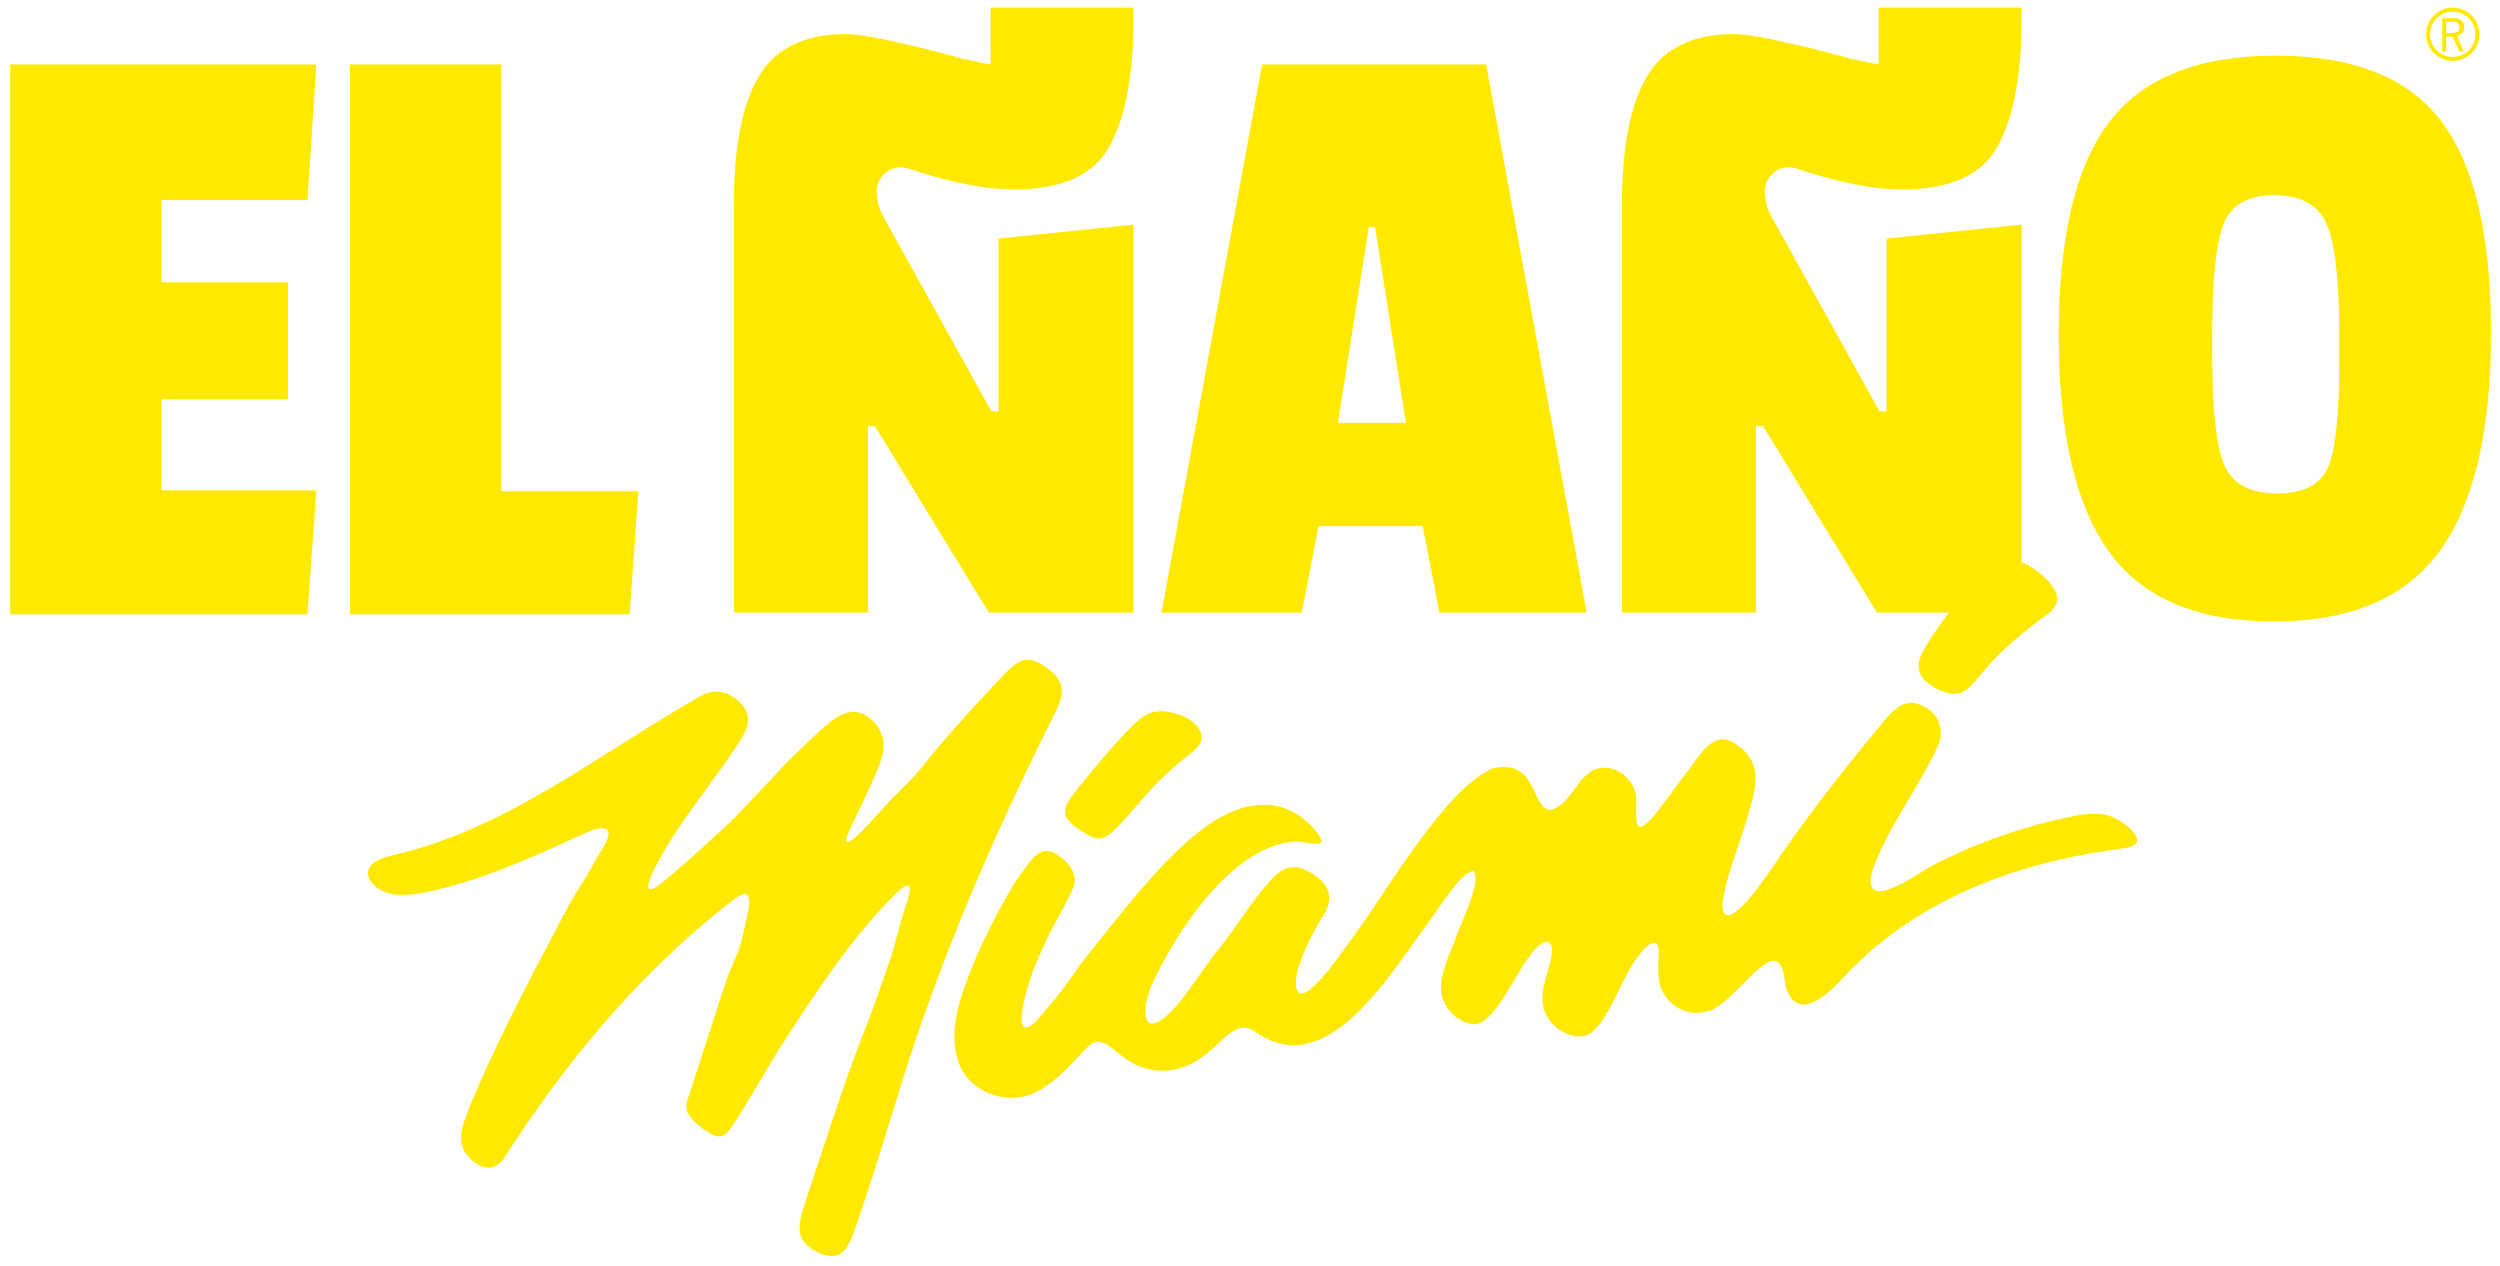
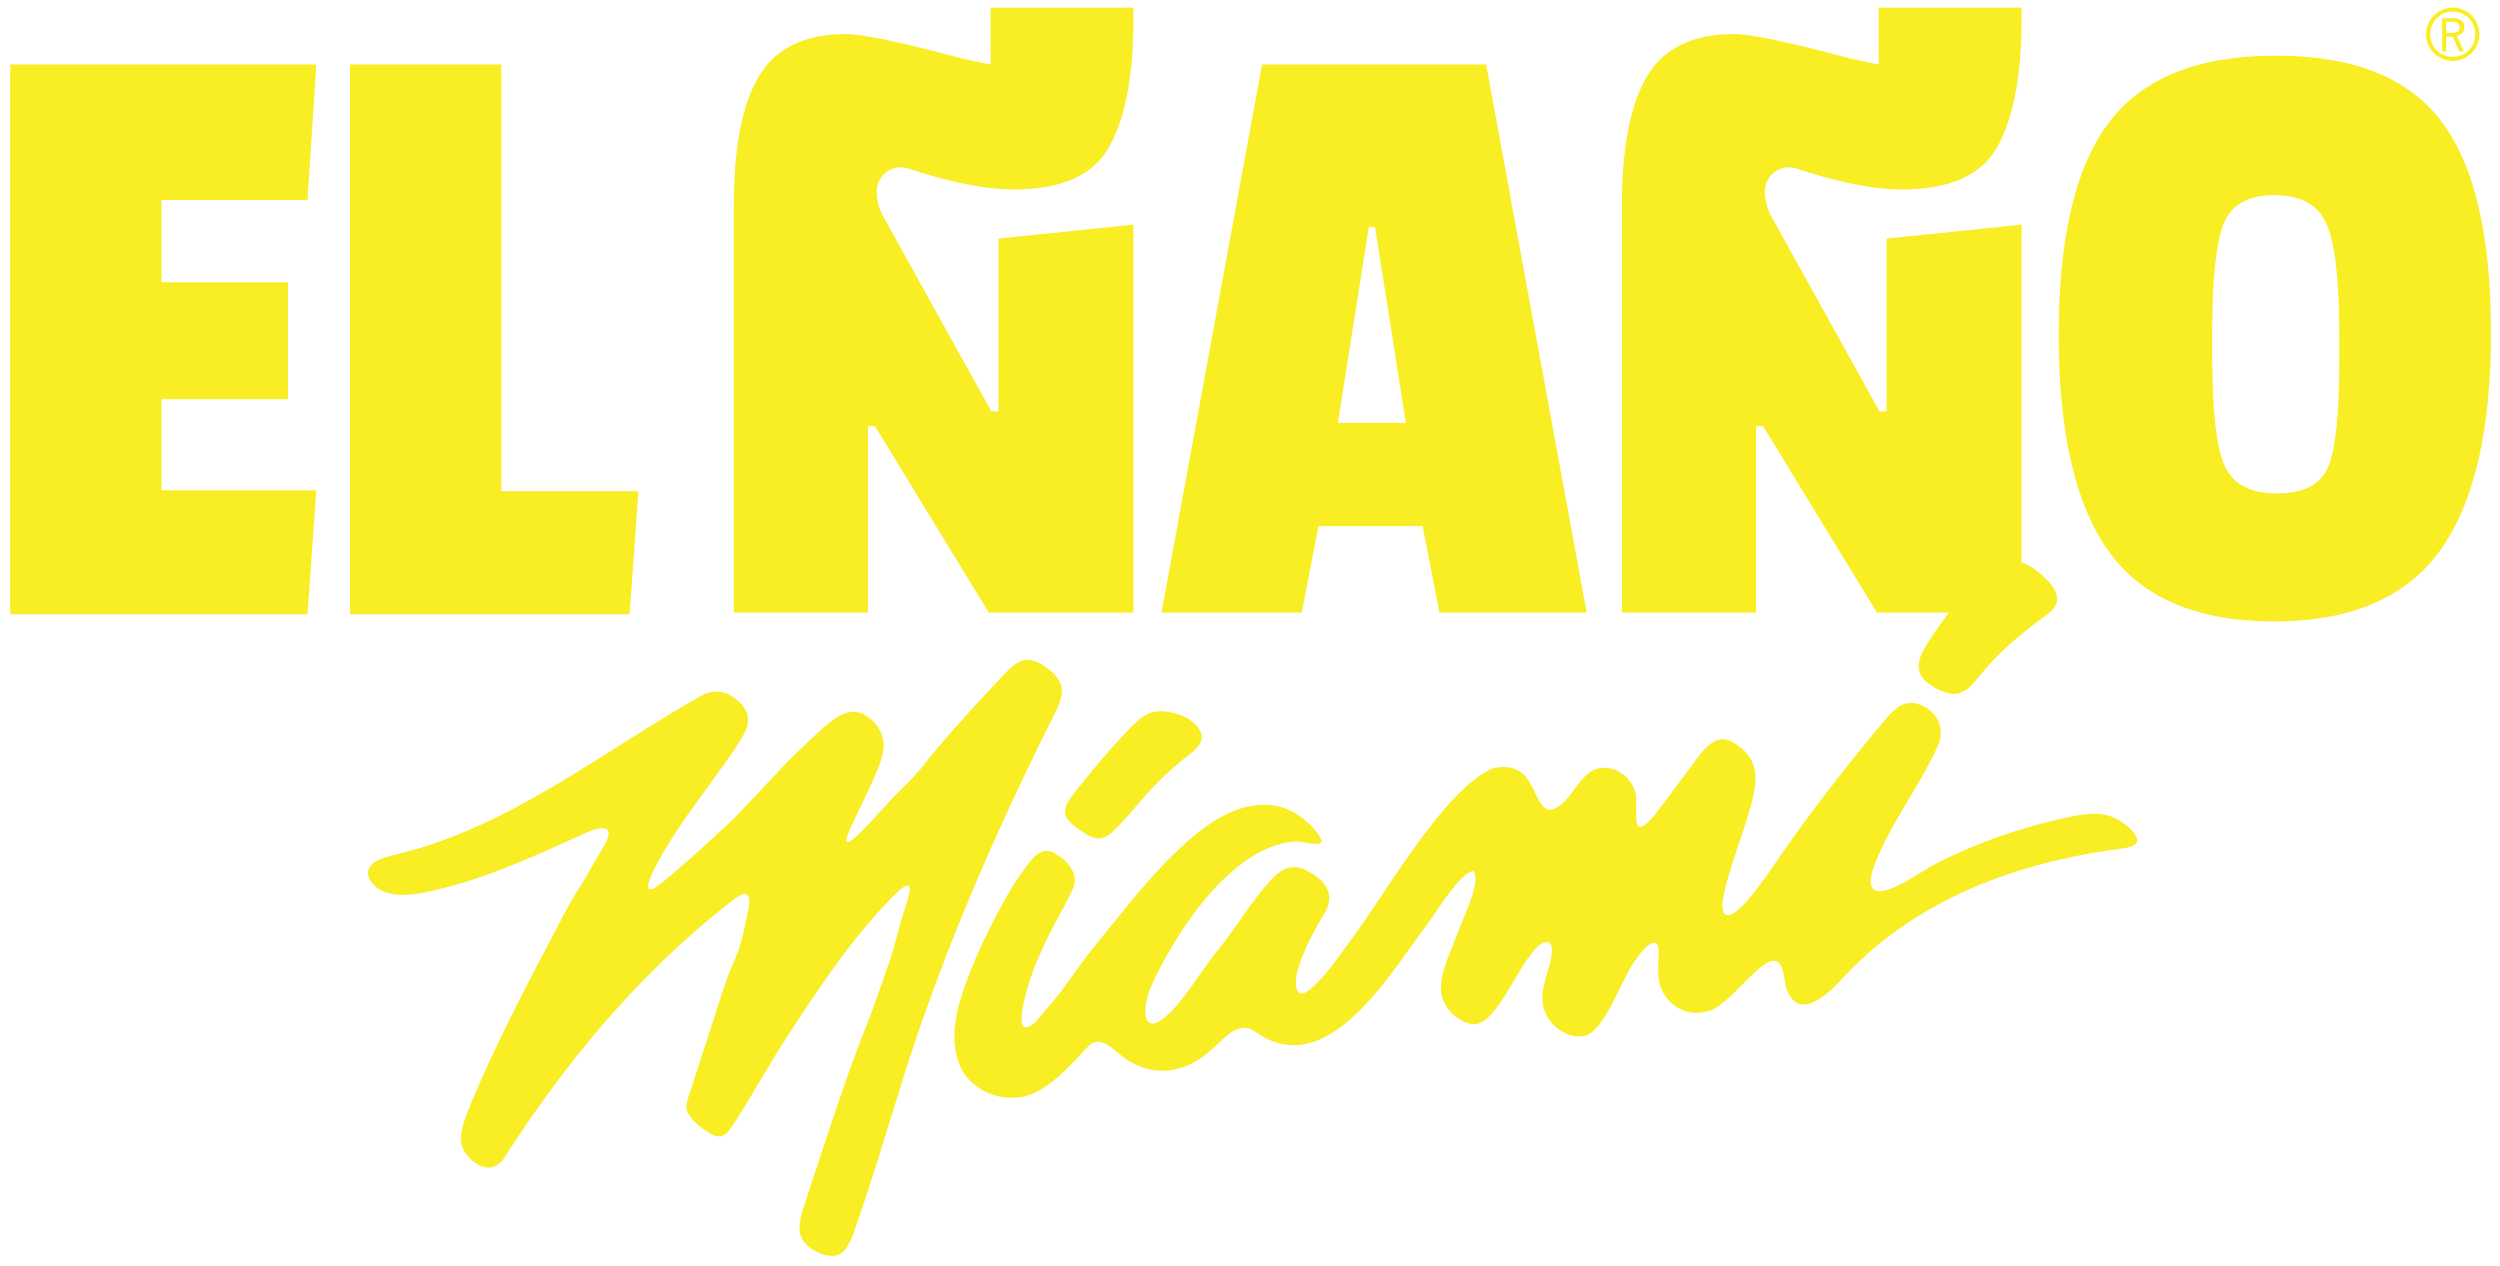
<svg xmlns="http://www.w3.org/2000/svg" viewBox="116.5 157.5 608.5 308" role="img" aria-label="El Ñaño Miami">
-   <path fill-rule="nonzero" fill="#FFE900" d="M 191.344 206.164 L 193.496 173.191 L 118.973 173.191 L 118.973 307.016 L 191.344 307.016 L 193.496 276.848 L 155.805 276.848 L 155.805 254.652 L 186.602 254.652 L 186.602 226.203 L 155.805 226.203 L 155.805 206.164 Z M 191.344 206.164 " />
-   <path fill-rule="nonzero" fill="#FFE900" d="M 271.895 277.062 L 238.512 277.062 L 238.512 173.191 L 201.68 173.191 L 201.68 307.016 L 269.742 307.016 Z M 271.895 277.062 " />
-   <path fill-rule="nonzero" fill="#FFE900" d="M 449.672 212.723 L 451.172 212.723 L 458.688 260.418 L 442.152 260.418 Z M 437.43 285.555 L 462.766 285.555 L 466.848 306.609 L 502.707 306.609 L 478.23 173.191 L 423.688 173.191 L 399.207 306.609 L 433.348 306.609 Z M 437.43 285.555 " />
-   <path fill-rule="nonzero" fill="#FFE900" d="M 685.871 245.594 C 685.871 258.629 684.938 267.223 683.082 271.379 C 681.219 275.535 677.102 277.605 670.734 277.605 C 664.363 277.605 660.137 275.426 658.062 271.055 C 655.984 266.688 654.949 257.555 654.949 243.66 L 654.949 238.504 C 654.949 225.473 655.879 216.629 657.742 211.969 C 659.598 207.316 663.719 204.988 670.09 204.988 C 676.457 204.988 680.68 207.316 682.758 211.969 C 684.832 216.629 685.871 225.543 685.871 238.719 Z M 710.672 186.941 C 702.586 176.344 689.164 171.043 670.41 171.043 C 651.656 171.043 638.164 176.414 629.934 187.156 C 621.699 197.898 617.586 215.195 617.586 239.043 C 617.586 262.891 621.668 280.473 629.828 291.785 C 637.988 303.105 651.371 308.762 669.98 308.762 C 688.59 308.762 702.047 303.035 710.352 291.574 C 718.648 280.113 722.805 262.461 722.805 238.613 C 722.805 214.766 718.762 197.543 710.672 186.941 " />
-   <path fill-rule="nonzero" fill="#FFE900" d="M 543.922 261.234 L 545.641 261.234 L 573.34 306.613 L 590.855 306.613 C 589.562 308.32 588.316 310.055 587.145 311.777 C 585.062 315.117 581.527 319.398 584.855 322.984 C 586.625 324.672 589.188 326.055 591.645 326.395 C 595.238 326.82 597.512 322.77 599.816 320.266 C 604.035 315.359 609.074 311.23 614.309 307.426 C 619.336 304.016 617.102 300.645 613.242 297.234 L 613.203 297.199 C 611.543 295.793 610.004 294.883 608.555 294.391 L 608.555 212.172 L 575.699 215.57 L 575.699 257.645 L 573.984 257.645 L 547.652 210.184 C 546.613 208.312 546.07 206.211 546.07 204.074 C 546.07 200.047 550.039 197.227 553.84 198.547 C 563.977 201.926 572.527 203.617 579.512 203.617 C 591.215 203.617 598.984 200.066 602.812 192.969 C 606.641 185.875 608.555 175.566 608.555 162.051 L 608.555 159.348 L 573.77 159.348 L 573.77 173.223 L 567.355 171.871 C 552.262 167.816 542.695 165.785 538.641 165.785 C 528.512 165.785 521.414 169.227 517.363 176.094 C 513.309 182.973 511.281 193.367 511.281 207.332 L 511.281 306.613 L 543.922 306.613 Z M 543.922 261.234 " />
-   <path fill-rule="nonzero" fill="#FFE900" d="M 327.75 261.234 L 329.473 261.234 L 357.172 306.613 L 392.387 306.613 L 392.387 212.172 L 359.531 215.57 L 359.531 257.645 L 357.816 257.645 L 331.484 210.184 C 330.445 208.312 329.902 206.211 329.902 204.074 C 329.902 200.047 333.871 197.227 337.668 198.547 C 347.809 201.926 356.359 203.617 363.344 203.617 C 375.047 203.617 382.816 200.066 386.645 192.969 C 390.473 185.875 392.387 175.566 392.387 162.051 L 392.387 159.348 L 357.602 159.348 L 357.602 173.223 L 351.184 171.871 C 336.094 167.816 326.527 165.785 322.473 165.785 C 312.34 165.785 305.246 169.227 301.195 176.094 C 297.141 182.973 295.113 193.367 295.113 207.332 L 295.113 306.613 L 327.75 306.613 Z M 327.75 261.234 " />
-   <path fill-rule="nonzero" fill="#FFE900" d="M 711.914 162.809 L 713.406 162.809 C 714.477 162.809 715.148 163.145 715.148 164.188 C 715.148 164.938 714.879 165.516 713.23 165.516 L 711.914 165.516 Z M 711.914 166.398 L 713.5 166.398 L 715.086 170.035 L 716.176 170.035 L 714.508 166.254 C 715.664 166.027 716.336 165.164 716.336 164.203 C 716.336 163.176 715.855 161.926 713.629 161.926 L 710.922 161.926 L 710.922 170.035 L 711.914 170.035 Z M 711.914 166.398 " />
-   <path fill-rule="nonzero" fill="#FFE900" d="M 713.5 160.34 C 716.594 160.34 718.992 162.746 718.992 165.836 C 718.992 168.93 716.594 171.332 713.5 171.332 C 710.41 171.332 708.008 168.93 708.008 165.836 C 708.008 162.746 710.41 160.34 713.5 160.34 M 713.5 172.324 C 717.09 172.324 719.988 169.41 719.988 165.836 C 719.988 162.262 717.09 159.348 713.5 159.348 C 709.914 159.348 707.016 162.262 707.016 165.836 C 707.016 169.41 709.914 172.324 713.5 172.324 " />
-   <path fill-rule="nonzero" fill="#FFE900" d="M 633.445 357.938 C 628.07 353.688 621.371 356.195 615.277 357.457 C 605.895 359.828 596.727 363.141 588.066 367.531 C 584.16 369.551 580.629 372.375 576.516 373.867 L 576.469 373.887 C 570.289 376.082 571.512 370.848 573.109 367.117 C 576.895 357.707 583.832 348.598 588.07 339.27 C 590.438 334.453 587.477 329.723 582.688 328.695 C 579.469 327.992 577.027 330.609 575.16 332.926 C 565.215 344.754 555.637 357.051 547.043 369.902 C 545.738 371.609 538.109 383.016 536.031 379.629 C 535.414 378 535.945 375.977 536.281 374.254 C 537.629 368.41 540.41 361.418 542.176 355.262 C 544.004 349.004 545.551 343.066 539.348 338.863 C 534.387 334.961 531.035 339.996 528.297 343.844 C 525.203 347.859 522.285 351.922 519.246 355.887 C 513.578 362.406 514.934 356.355 514.766 351.91 C 514.617 347.922 511 344.375 507.078 344.375 C 500.789 344.191 499.387 353.277 494.027 354.609 C 489.164 354.816 490.891 341.809 479.711 344.559 C 467.348 350.16 453.328 376.035 443.848 388.266 C 441.281 391.883 438.586 395.617 435.176 398.523 C 430.66 401.641 431.852 394.449 432.832 392.145 C 434.16 388.18 436.066 384.609 438.133 381.043 C 441.711 375.969 440.062 372.289 434.711 369.484 C 429.305 366.559 426.301 371.188 423.125 374.863 C 419.27 379.805 415.941 385.262 411.891 390.078 C 408.52 394.449 405.516 399.598 401.652 403.605 C 394.199 411.18 394.293 402.84 396.863 397.219 C 402.598 384.531 416.141 363.668 431.355 362.363 C 433.09 362.035 437.156 363.621 438.09 362.484 C 438.488 361.805 436.641 359.477 435.719 358.582 C 433.273 355.988 429.887 354.02 426.543 353.531 C 415.77 352.125 406.566 360.914 399.465 368.137 C 393.062 374.969 387.52 382.164 381.652 389.406 C 378.531 393.293 376.156 397.301 372.895 401.137 C 371.195 402.988 369.645 405.27 367.789 406.902 C 361.492 411.285 368.27 392.02 369.582 389.918 C 371.859 384.281 375.203 379.156 377.711 373.645 C 379.148 370.172 376.352 367.008 373.5 365.363 C 371.023 363.699 368.984 364.945 367.273 367.141 C 365.73 369.07 364.281 371.184 362.941 373.262 C 358.605 380.629 354.746 388.332 351.758 396.352 C 349.32 402.863 347.375 410.355 350.188 417.016 C 353.305 424.004 362.84 426.879 369.402 422.926 C 374.125 420.336 377.586 416.062 381.324 412.25 C 384.039 409.508 386.738 412.234 389.074 414.176 C 396.336 420.09 404.809 419.121 411.551 412.832 C 414.504 410.375 417.797 405.738 421.949 408.555 C 438.938 420.934 453.934 395.949 463.242 383.34 C 465.523 380.535 472.27 369.074 475.254 369.559 C 477.02 372.406 472.074 382.156 470.957 385.426 C 469.422 389.727 467.051 394.039 467.223 398.586 C 467.473 402.414 470.902 406.09 474.684 406.746 C 479.938 407.879 485.477 394.094 488.766 390.312 C 491.184 386.547 495.215 384.496 494.027 390.805 C 493.16 394.863 491.043 399.027 492.324 403.203 C 493.527 407.324 498.523 410.84 502.77 409.473 C 507.66 407.34 511.219 395.305 515.031 390.582 C 516.184 388.727 520.199 384.262 520.23 389.254 C 520.137 392.711 519.578 396.754 521.746 399.809 C 523.785 402.996 527.934 404.816 531.637 403.723 C 537.336 403.18 545.656 389.02 549.273 391.699 C 551.094 393.367 550.617 396.59 551.539 398.738 C 554.699 406.312 562.074 398.871 565.309 395.262 C 568.16 392.25 571.105 389.426 574.34 386.875 C 591.277 373.328 612.129 366.656 633.512 363.965 C 634.816 363.73 635.883 363.402 636.375 362.84 C 637.105 362.23 636.477 360.988 635.84 360.152 C 635.16 359.328 634.324 358.574 633.445 357.938 " />
-   <path fill-rule="nonzero" fill="#FFE900" d="M 400.746 330.758 C 397.047 330.137 394.656 331.508 391.871 334.414 C 388.609 337.656 384.82 342.105 382.082 345.414 C 380.855 346.902 379.68 348.355 378.473 349.867 C 377.129 351.637 375.082 353.902 375.914 356.133 L 375.93 356.168 C 376.91 358.191 379.578 359.785 381.535 360.883 C 383.75 362.098 385.426 361.656 387.199 360.008 C 389.766 357.711 392.617 354.176 395.035 351.434 C 397.793 348.324 400.387 345.715 403.77 342.93 C 405.75 341.105 409.754 339.148 408.879 335.988 C 407.746 332.906 403.891 331.184 400.746 330.758 " />
-   <path fill-rule="nonzero" fill="#FFE900" d="M 374.926 326.258 C 375.273 322.973 372.438 320.617 369.828 319.09 C 368.355 318.207 366.457 317.781 364.934 318.461 C 362.633 319.465 361.031 321.609 359.211 323.438 C 352.949 330.141 346.406 337.199 340.703 344.5 L 340.668 344.535 C 338.57 347.062 336.18 349.254 333.949 351.523 C 332.723 352.848 331.312 354.449 329.918 355.93 C 329.324 356.492 322.309 364.684 322.508 361.844 C 322.562 360.93 323.781 358.43 324.625 356.68 C 326.426 352.93 328.23 349.215 329.867 345.371 C 330.875 342.922 331.887 340.277 331.461 337.594 C 331.031 334.98 329.094 332.523 326.754 331.379 C 323.137 329.559 319.637 332.199 316.973 334.562 C 314.535 336.746 312.133 339.035 309.801 341.32 C 307.719 343.328 305.891 345.297 303.98 347.406 C 301.289 350.27 298.504 353.145 295.809 356.016 C 293.07 358.801 290.07 361.395 287.184 364.047 C 285.195 365.93 283.02 367.766 280.824 369.652 C 279.426 370.852 277.938 372.203 276.441 373.234 C 272.086 376.184 275.484 369.426 276.504 367.57 C 278 364.762 279.574 362.238 281.305 359.609 C 286.145 352.258 291.652 345.527 296.402 338.188 C 297.086 337.094 297.785 335.918 298.203 334.734 C 299.148 332.32 298.266 329.922 296.324 328.23 C 293.695 325.852 290.777 325.074 287.473 326.676 C 262.859 340.551 240.016 359.332 211.977 365.691 C 209.863 366.215 206.996 367.047 206.238 369.07 C 205.594 370.836 206.91 372.691 208.547 373.77 C 211.684 375.816 215.758 375.465 219.32 374.816 C 233.059 372.172 245.957 366.203 258.648 360.406 C 260.102 359.809 263.902 358.004 264.59 359.988 C 264.883 361.602 263.184 363.82 262.383 365.324 C 260.766 367.953 259.398 370.605 257.75 373.207 C 256.824 374.633 255.906 376.082 255.078 377.57 C 247.449 392.141 239.574 406.641 232.988 421.723 C 231.605 424.938 230.102 428.25 229.109 431.711 C 228.406 434.324 228.484 436.449 230.031 438.477 C 232.293 441.355 236.047 443.262 238.859 439.891 C 253.934 416.281 271.945 394.512 294.094 377.215 C 298.062 374.023 299.609 374.215 298.527 379.508 C 298.035 382.078 297.5 384.551 296.805 387.02 C 295.984 389.973 294.977 391.766 293.941 394.352 C 292.016 399.617 290.254 405.598 288.387 411.172 C 287.055 415.27 285.746 419.305 284.434 423.348 C 283.703 425.625 283.199 426.867 283.895 428.328 C 285.035 430.445 287.223 432.094 289.23 433.336 C 291.797 434.816 293.109 434.102 294.82 431.441 C 298 426.672 302.426 418.961 305.625 413.688 C 314.105 400.445 324.594 384.27 335.707 373.934 C 339.883 370.602 337.059 377.551 336.516 379.395 C 335.344 382.988 334.539 386.684 333.414 390.301 C 331.828 394.973 330.16 399.605 328.512 404.242 C 327.148 407.809 325.723 411.293 324.402 414.938 C 320.395 425.871 316.855 436.953 313.195 447.961 C 312.285 451.246 309.957 455.988 311.77 459.121 C 313.215 461.676 317.816 464.02 320.598 462.906 C 323.262 461.652 324.125 457.762 325.141 455.102 C 328.777 444.59 331.941 434.098 335.234 423.496 C 344.953 391.656 358.168 361.215 373.051 331.527 C 373.895 329.875 374.801 327.922 374.926 326.258 " />
+   <path fill-rule="nonzero" fill="#F9EE24" d="M 191.344 206.164 L 193.496 173.191 L 118.973 173.191 L 118.973 307.016 L 191.344 307.016 L 193.496 276.848 L 155.805 276.848 L 155.805 254.652 L 186.602 254.652 L 186.602 226.203 L 155.805 226.203 L 155.805 206.164 Z M 191.344 206.164 " />
+   <path fill-rule="nonzero" fill="#F9EE24" d="M 271.895 277.062 L 238.512 277.062 L 238.512 173.191 L 201.68 173.191 L 201.68 307.016 L 269.742 307.016 Z M 271.895 277.062 " />
+   <path fill-rule="nonzero" fill="#F9EE24" d="M 449.672 212.723 L 451.172 212.723 L 458.688 260.418 L 442.152 260.418 Z M 437.43 285.555 L 462.766 285.555 L 466.848 306.609 L 502.707 306.609 L 478.23 173.191 L 423.688 173.191 L 399.207 306.609 L 433.348 306.609 Z M 437.43 285.555 " />
+   <path fill-rule="nonzero" fill="#F9EE24" d="M 685.871 245.594 C 685.871 258.629 684.938 267.223 683.082 271.379 C 681.219 275.535 677.102 277.605 670.734 277.605 C 664.363 277.605 660.137 275.426 658.062 271.055 C 655.984 266.688 654.949 257.555 654.949 243.66 L 654.949 238.504 C 654.949 225.473 655.879 216.629 657.742 211.969 C 659.598 207.316 663.719 204.988 670.09 204.988 C 676.457 204.988 680.68 207.316 682.758 211.969 C 684.832 216.629 685.871 225.543 685.871 238.719 Z M 710.672 186.941 C 702.586 176.344 689.164 171.043 670.41 171.043 C 651.656 171.043 638.164 176.414 629.934 187.156 C 621.699 197.898 617.586 215.195 617.586 239.043 C 617.586 262.891 621.668 280.473 629.828 291.785 C 637.988 303.105 651.371 308.762 669.98 308.762 C 688.59 308.762 702.047 303.035 710.352 291.574 C 718.648 280.113 722.805 262.461 722.805 238.613 C 722.805 214.766 718.762 197.543 710.672 186.941 " />
+   <path fill-rule="nonzero" fill="#F9EE24" d="M 543.922 261.234 L 545.641 261.234 L 573.34 306.613 L 590.855 306.613 C 589.562 308.32 588.316 310.055 587.145 311.777 C 585.062 315.117 581.527 319.398 584.855 322.984 C 586.625 324.672 589.188 326.055 591.645 326.395 C 595.238 326.82 597.512 322.77 599.816 320.266 C 604.035 315.359 609.074 311.23 614.309 307.426 C 619.336 304.016 617.102 300.645 613.242 297.234 L 613.203 297.199 C 611.543 295.793 610.004 294.883 608.555 294.391 L 608.555 212.172 L 575.699 215.57 L 575.699 257.645 L 573.984 257.645 L 547.652 210.184 C 546.613 208.312 546.07 206.211 546.07 204.074 C 546.07 200.047 550.039 197.227 553.84 198.547 C 563.977 201.926 572.527 203.617 579.512 203.617 C 591.215 203.617 598.984 200.066 602.812 192.969 C 606.641 185.875 608.555 175.566 608.555 162.051 L 608.555 159.348 L 573.77 159.348 L 573.77 173.223 L 567.355 171.871 C 552.262 167.816 542.695 165.785 538.641 165.785 C 528.512 165.785 521.414 169.227 517.363 176.094 C 513.309 182.973 511.281 193.367 511.281 207.332 L 511.281 306.613 L 543.922 306.613 Z M 543.922 261.234 " />
+   <path fill-rule="nonzero" fill="#F9EE24" d="M 327.75 261.234 L 329.473 261.234 L 357.172 306.613 L 392.387 306.613 L 392.387 212.172 L 359.531 215.57 L 359.531 257.645 L 357.816 257.645 L 331.484 210.184 C 330.445 208.312 329.902 206.211 329.902 204.074 C 329.902 200.047 333.871 197.227 337.668 198.547 C 347.809 201.926 356.359 203.617 363.344 203.617 C 375.047 203.617 382.816 200.066 386.645 192.969 C 390.473 185.875 392.387 175.566 392.387 162.051 L 392.387 159.348 L 357.602 159.348 L 357.602 173.223 L 351.184 171.871 C 336.094 167.816 326.527 165.785 322.473 165.785 C 312.34 165.785 305.246 169.227 301.195 176.094 C 297.141 182.973 295.113 193.367 295.113 207.332 L 295.113 306.613 L 327.75 306.613 Z M 327.75 261.234 " />
+   <path fill-rule="nonzero" fill="#F9EE24" d="M 711.914 162.809 L 713.406 162.809 C 714.477 162.809 715.148 163.145 715.148 164.188 C 715.148 164.938 714.879 165.516 713.23 165.516 L 711.914 165.516 Z M 711.914 166.398 L 713.5 166.398 L 715.086 170.035 L 716.176 170.035 L 714.508 166.254 C 715.664 166.027 716.336 165.164 716.336 164.203 C 716.336 163.176 715.855 161.926 713.629 161.926 L 710.922 161.926 L 710.922 170.035 L 711.914 170.035 Z M 711.914 166.398 " />
+   <path fill-rule="nonzero" fill="#F9EE24" d="M 713.5 160.34 C 716.594 160.34 718.992 162.746 718.992 165.836 C 718.992 168.93 716.594 171.332 713.5 171.332 C 710.41 171.332 708.008 168.93 708.008 165.836 C 708.008 162.746 710.41 160.34 713.5 160.34 M 713.5 172.324 C 717.09 172.324 719.988 169.41 719.988 165.836 C 719.988 162.262 717.09 159.348 713.5 159.348 C 709.914 159.348 707.016 162.262 707.016 165.836 C 707.016 169.41 709.914 172.324 713.5 172.324 " />
+   <path fill-rule="nonzero" fill="#F9EE24" d="M 633.445 357.938 C 628.07 353.688 621.371 356.195 615.277 357.457 C 605.895 359.828 596.727 363.141 588.066 367.531 C 584.16 369.551 580.629 372.375 576.516 373.867 L 576.469 373.887 C 570.289 376.082 571.512 370.848 573.109 367.117 C 576.895 357.707 583.832 348.598 588.07 339.27 C 590.438 334.453 587.477 329.723 582.688 328.695 C 579.469 327.992 577.027 330.609 575.16 332.926 C 565.215 344.754 555.637 357.051 547.043 369.902 C 545.738 371.609 538.109 383.016 536.031 379.629 C 535.414 378 535.945 375.977 536.281 374.254 C 537.629 368.41 540.41 361.418 542.176 355.262 C 544.004 349.004 545.551 343.066 539.348 338.863 C 534.387 334.961 531.035 339.996 528.297 343.844 C 525.203 347.859 522.285 351.922 519.246 355.887 C 513.578 362.406 514.934 356.355 514.766 351.91 C 514.617 347.922 511 344.375 507.078 344.375 C 500.789 344.191 499.387 353.277 494.027 354.609 C 489.164 354.816 490.891 341.809 479.711 344.559 C 467.348 350.16 453.328 376.035 443.848 388.266 C 441.281 391.883 438.586 395.617 435.176 398.523 C 430.66 401.641 431.852 394.449 432.832 392.145 C 434.16 388.18 436.066 384.609 438.133 381.043 C 441.711 375.969 440.062 372.289 434.711 369.484 C 429.305 366.559 426.301 371.188 423.125 374.863 C 419.27 379.805 415.941 385.262 411.891 390.078 C 408.52 394.449 405.516 399.598 401.652 403.605 C 394.199 411.18 394.293 402.84 396.863 397.219 C 402.598 384.531 416.141 363.668 431.355 362.363 C 433.09 362.035 437.156 363.621 438.09 362.484 C 438.488 361.805 436.641 359.477 435.719 358.582 C 433.273 355.988 429.887 354.02 426.543 353.531 C 415.77 352.125 406.566 360.914 399.465 368.137 C 393.062 374.969 387.52 382.164 381.652 389.406 C 378.531 393.293 376.156 397.301 372.895 401.137 C 371.195 402.988 369.645 405.27 367.789 406.902 C 361.492 411.285 368.27 392.02 369.582 389.918 C 371.859 384.281 375.203 379.156 377.711 373.645 C 379.148 370.172 376.352 367.008 373.5 365.363 C 371.023 363.699 368.984 364.945 367.273 367.141 C 365.73 369.07 364.281 371.184 362.941 373.262 C 358.605 380.629 354.746 388.332 351.758 396.352 C 349.32 402.863 347.375 410.355 350.188 417.016 C 353.305 424.004 362.84 426.879 369.402 422.926 C 374.125 420.336 377.586 416.062 381.324 412.25 C 384.039 409.508 386.738 412.234 389.074 414.176 C 396.336 420.09 404.809 419.121 411.551 412.832 C 414.504 410.375 417.797 405.738 421.949 408.555 C 438.938 420.934 453.934 395.949 463.242 383.34 C 465.523 380.535 472.27 369.074 475.254 369.559 C 477.02 372.406 472.074 382.156 470.957 385.426 C 469.422 389.727 467.051 394.039 467.223 398.586 C 467.473 402.414 470.902 406.09 474.684 406.746 C 479.938 407.879 485.477 394.094 488.766 390.312 C 491.184 386.547 495.215 384.496 494.027 390.805 C 493.16 394.863 491.043 399.027 492.324 403.203 C 493.527 407.324 498.523 410.84 502.77 409.473 C 507.66 407.34 511.219 395.305 515.031 390.582 C 516.184 388.727 520.199 384.262 520.23 389.254 C 520.137 392.711 519.578 396.754 521.746 399.809 C 523.785 402.996 527.934 404.816 531.637 403.723 C 537.336 403.18 545.656 389.02 549.273 391.699 C 551.094 393.367 550.617 396.59 551.539 398.738 C 554.699 406.312 562.074 398.871 565.309 395.262 C 568.16 392.25 571.105 389.426 574.34 386.875 C 591.277 373.328 612.129 366.656 633.512 363.965 C 634.816 363.73 635.883 363.402 636.375 362.84 C 637.105 362.23 636.477 360.988 635.84 360.152 C 635.16 359.328 634.324 358.574 633.445 357.938 " />
+   <path fill-rule="nonzero" fill="#F9EE24" d="M 400.746 330.758 C 397.047 330.137 394.656 331.508 391.871 334.414 C 388.609 337.656 384.82 342.105 382.082 345.414 C 380.855 346.902 379.68 348.355 378.473 349.867 C 377.129 351.637 375.082 353.902 375.914 356.133 L 375.93 356.168 C 376.91 358.191 379.578 359.785 381.535 360.883 C 383.75 362.098 385.426 361.656 387.199 360.008 C 389.766 357.711 392.617 354.176 395.035 351.434 C 397.793 348.324 400.387 345.715 403.77 342.93 C 405.75 341.105 409.754 339.148 408.879 335.988 C 407.746 332.906 403.891 331.184 400.746 330.758 " />
+   <path fill-rule="nonzero" fill="#F9EE24" d="M 374.926 326.258 C 375.273 322.973 372.438 320.617 369.828 319.09 C 368.355 318.207 366.457 317.781 364.934 318.461 C 362.633 319.465 361.031 321.609 359.211 323.438 C 352.949 330.141 346.406 337.199 340.703 344.5 L 340.668 344.535 C 338.57 347.062 336.18 349.254 333.949 351.523 C 332.723 352.848 331.312 354.449 329.918 355.93 C 329.324 356.492 322.309 364.684 322.508 361.844 C 322.562 360.93 323.781 358.43 324.625 356.68 C 326.426 352.93 328.23 349.215 329.867 345.371 C 330.875 342.922 331.887 340.277 331.461 337.594 C 331.031 334.98 329.094 332.523 326.754 331.379 C 323.137 329.559 319.637 332.199 316.973 334.562 C 314.535 336.746 312.133 339.035 309.801 341.32 C 307.719 343.328 305.891 345.297 303.98 347.406 C 301.289 350.27 298.504 353.145 295.809 356.016 C 293.07 358.801 290.07 361.395 287.184 364.047 C 285.195 365.93 283.02 367.766 280.824 369.652 C 279.426 370.852 277.938 372.203 276.441 373.234 C 272.086 376.184 275.484 369.426 276.504 367.57 C 278 364.762 279.574 362.238 281.305 359.609 C 286.145 352.258 291.652 345.527 296.402 338.188 C 297.086 337.094 297.785 335.918 298.203 334.734 C 299.148 332.32 298.266 329.922 296.324 328.23 C 293.695 325.852 290.777 325.074 287.473 326.676 C 262.859 340.551 240.016 359.332 211.977 365.691 C 209.863 366.215 206.996 367.047 206.238 369.07 C 205.594 370.836 206.91 372.691 208.547 373.77 C 211.684 375.816 215.758 375.465 219.32 374.816 C 233.059 372.172 245.957 366.203 258.648 360.406 C 260.102 359.809 263.902 358.004 264.59 359.988 C 264.883 361.602 263.184 363.82 262.383 365.324 C 260.766 367.953 259.398 370.605 257.75 373.207 C 256.824 374.633 255.906 376.082 255.078 377.57 C 247.449 392.141 239.574 406.641 232.988 421.723 C 231.605 424.938 230.102 428.25 229.109 431.711 C 228.406 434.324 228.484 436.449 230.031 438.477 C 232.293 441.355 236.047 443.262 238.859 439.891 C 253.934 416.281 271.945 394.512 294.094 377.215 C 298.062 374.023 299.609 374.215 298.527 379.508 C 298.035 382.078 297.5 384.551 296.805 387.02 C 295.984 389.973 294.977 391.766 293.941 394.352 C 292.016 399.617 290.254 405.598 288.387 411.172 C 287.055 415.27 285.746 419.305 284.434 423.348 C 283.703 425.625 283.199 426.867 283.895 428.328 C 285.035 430.445 287.223 432.094 289.23 433.336 C 291.797 434.816 293.109 434.102 294.82 431.441 C 298 426.672 302.426 418.961 305.625 413.688 C 314.105 400.445 324.594 384.27 335.707 373.934 C 339.883 370.602 337.059 377.551 336.516 379.395 C 335.344 382.988 334.539 386.684 333.414 390.301 C 331.828 394.973 330.16 399.605 328.512 404.242 C 327.148 407.809 325.723 411.293 324.402 414.938 C 320.395 425.871 316.855 436.953 313.195 447.961 C 312.285 451.246 309.957 455.988 311.77 459.121 C 313.215 461.676 317.816 464.02 320.598 462.906 C 323.262 461.652 324.125 457.762 325.141 455.102 C 328.777 444.59 331.941 434.098 335.234 423.496 C 344.953 391.656 358.168 361.215 373.051 331.527 C 373.895 329.875 374.801 327.922 374.926 326.258 " />
</svg>
